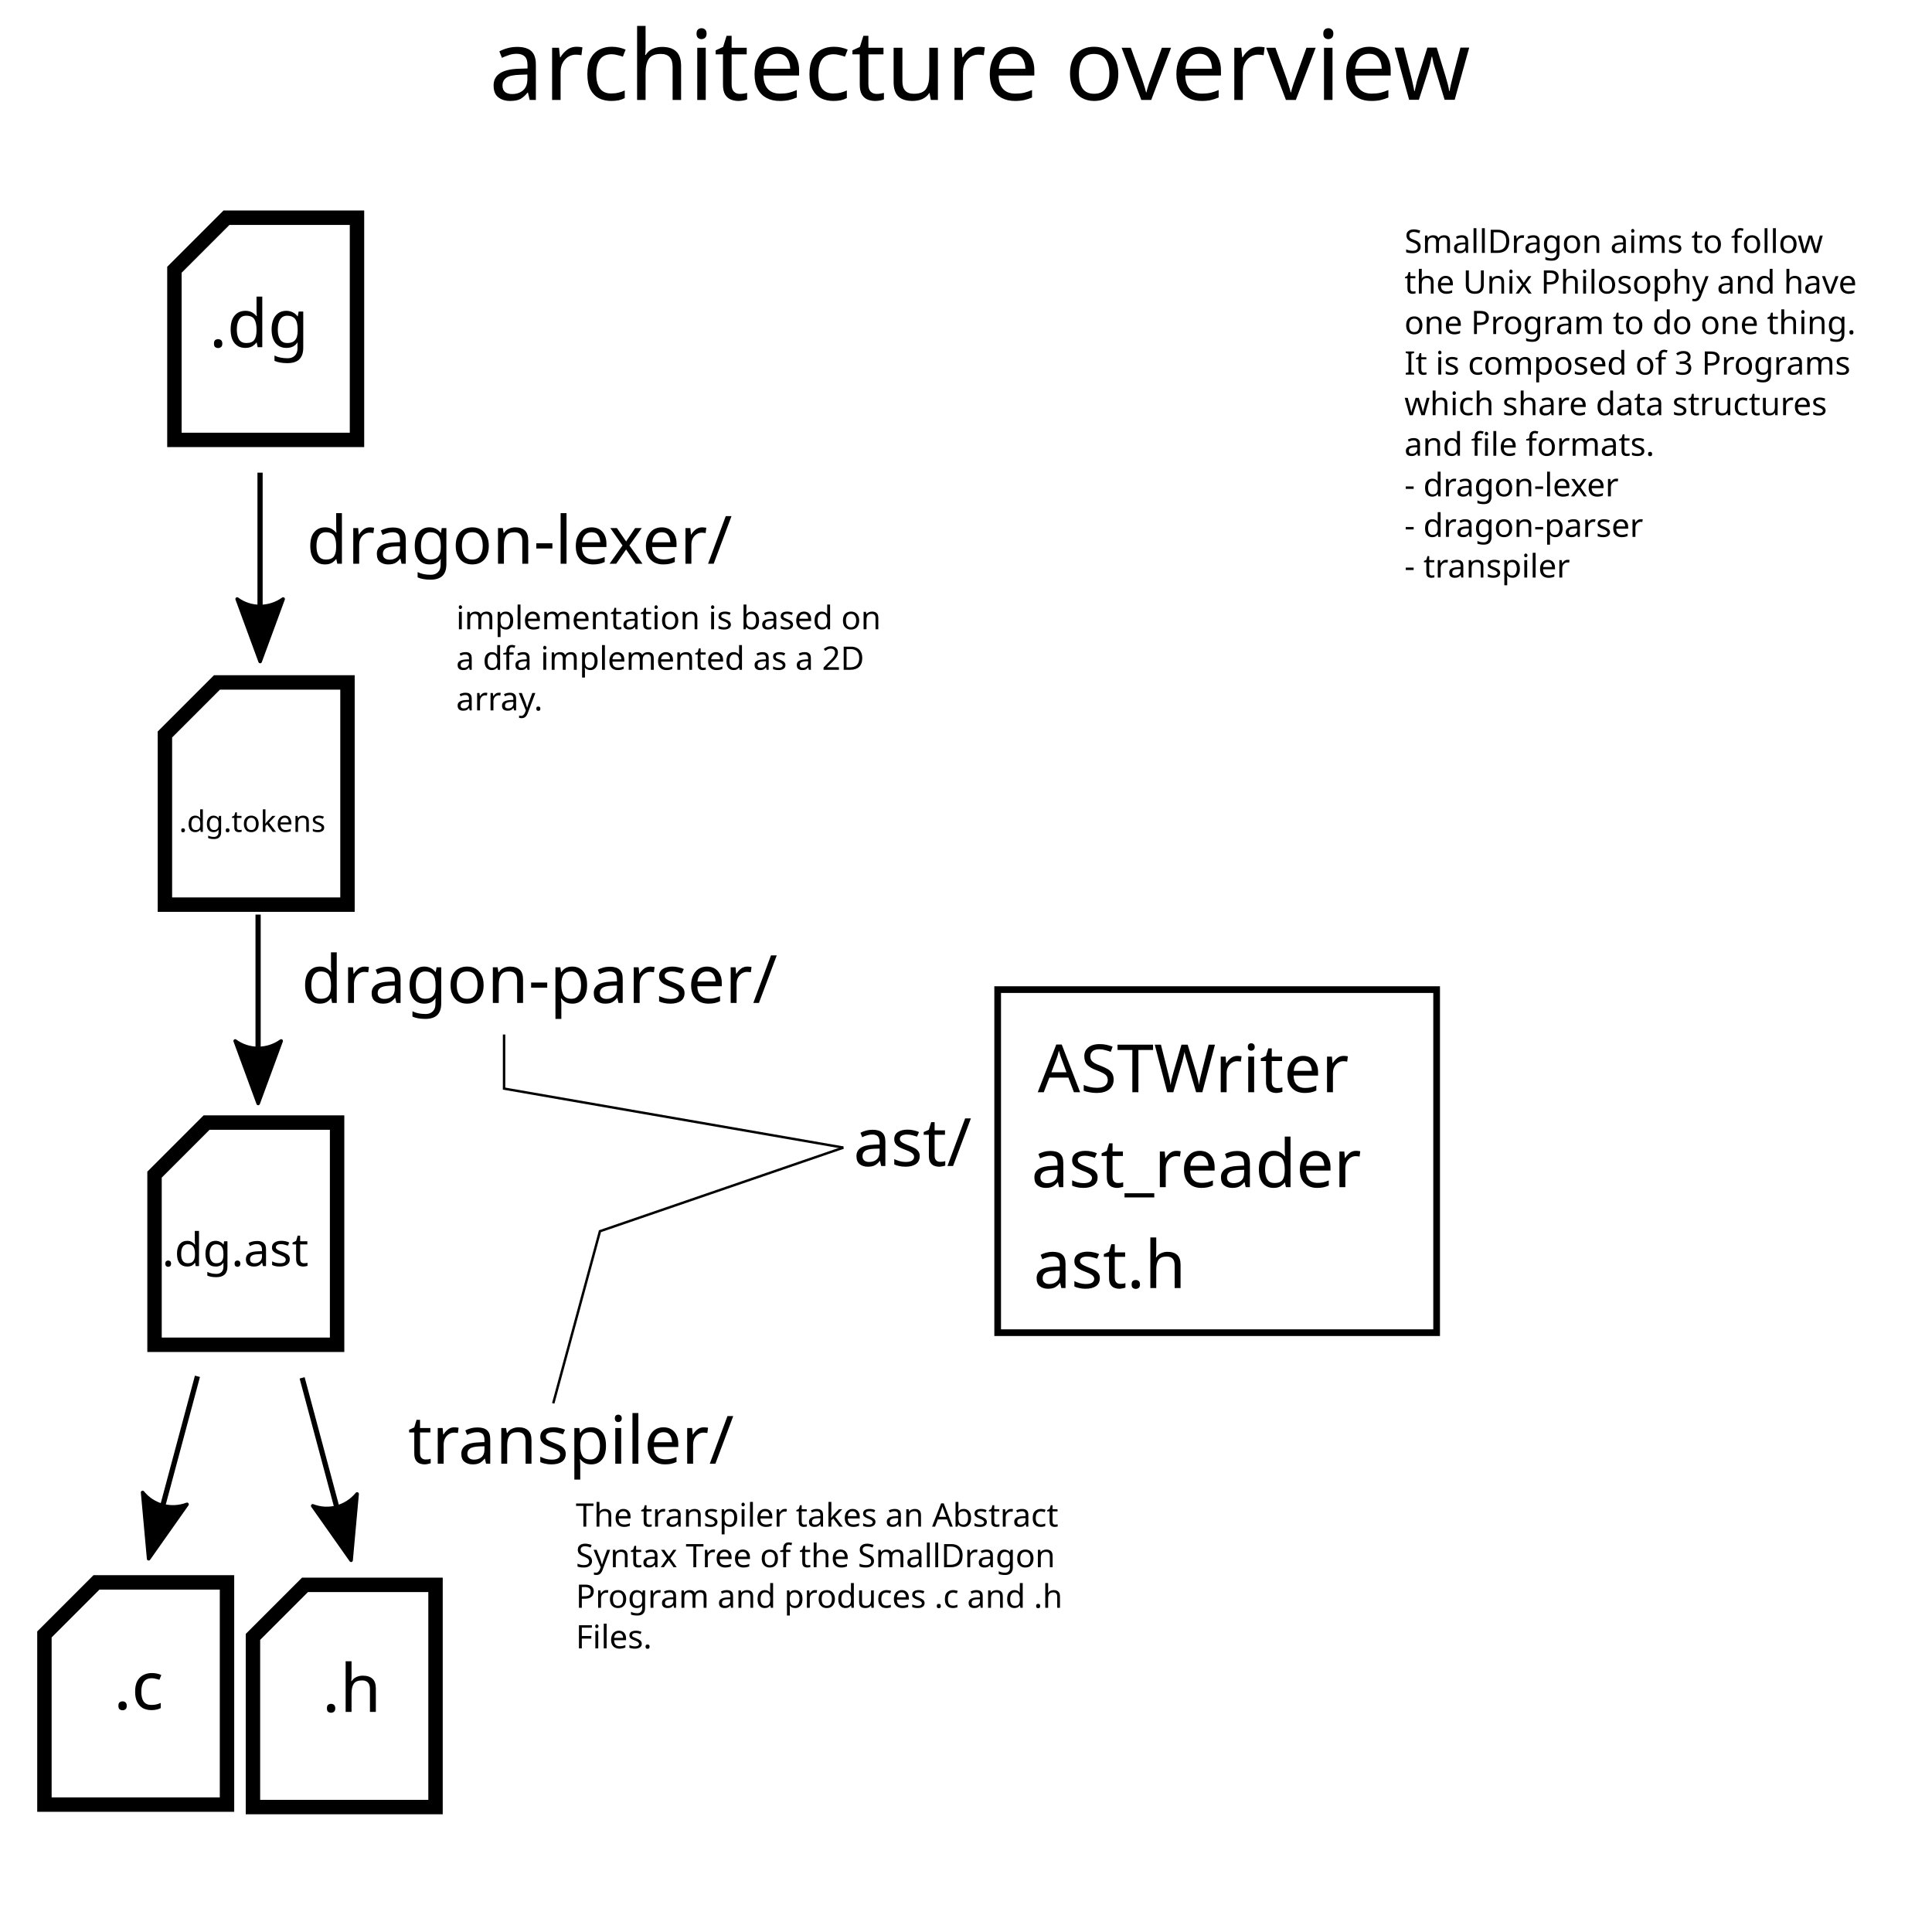
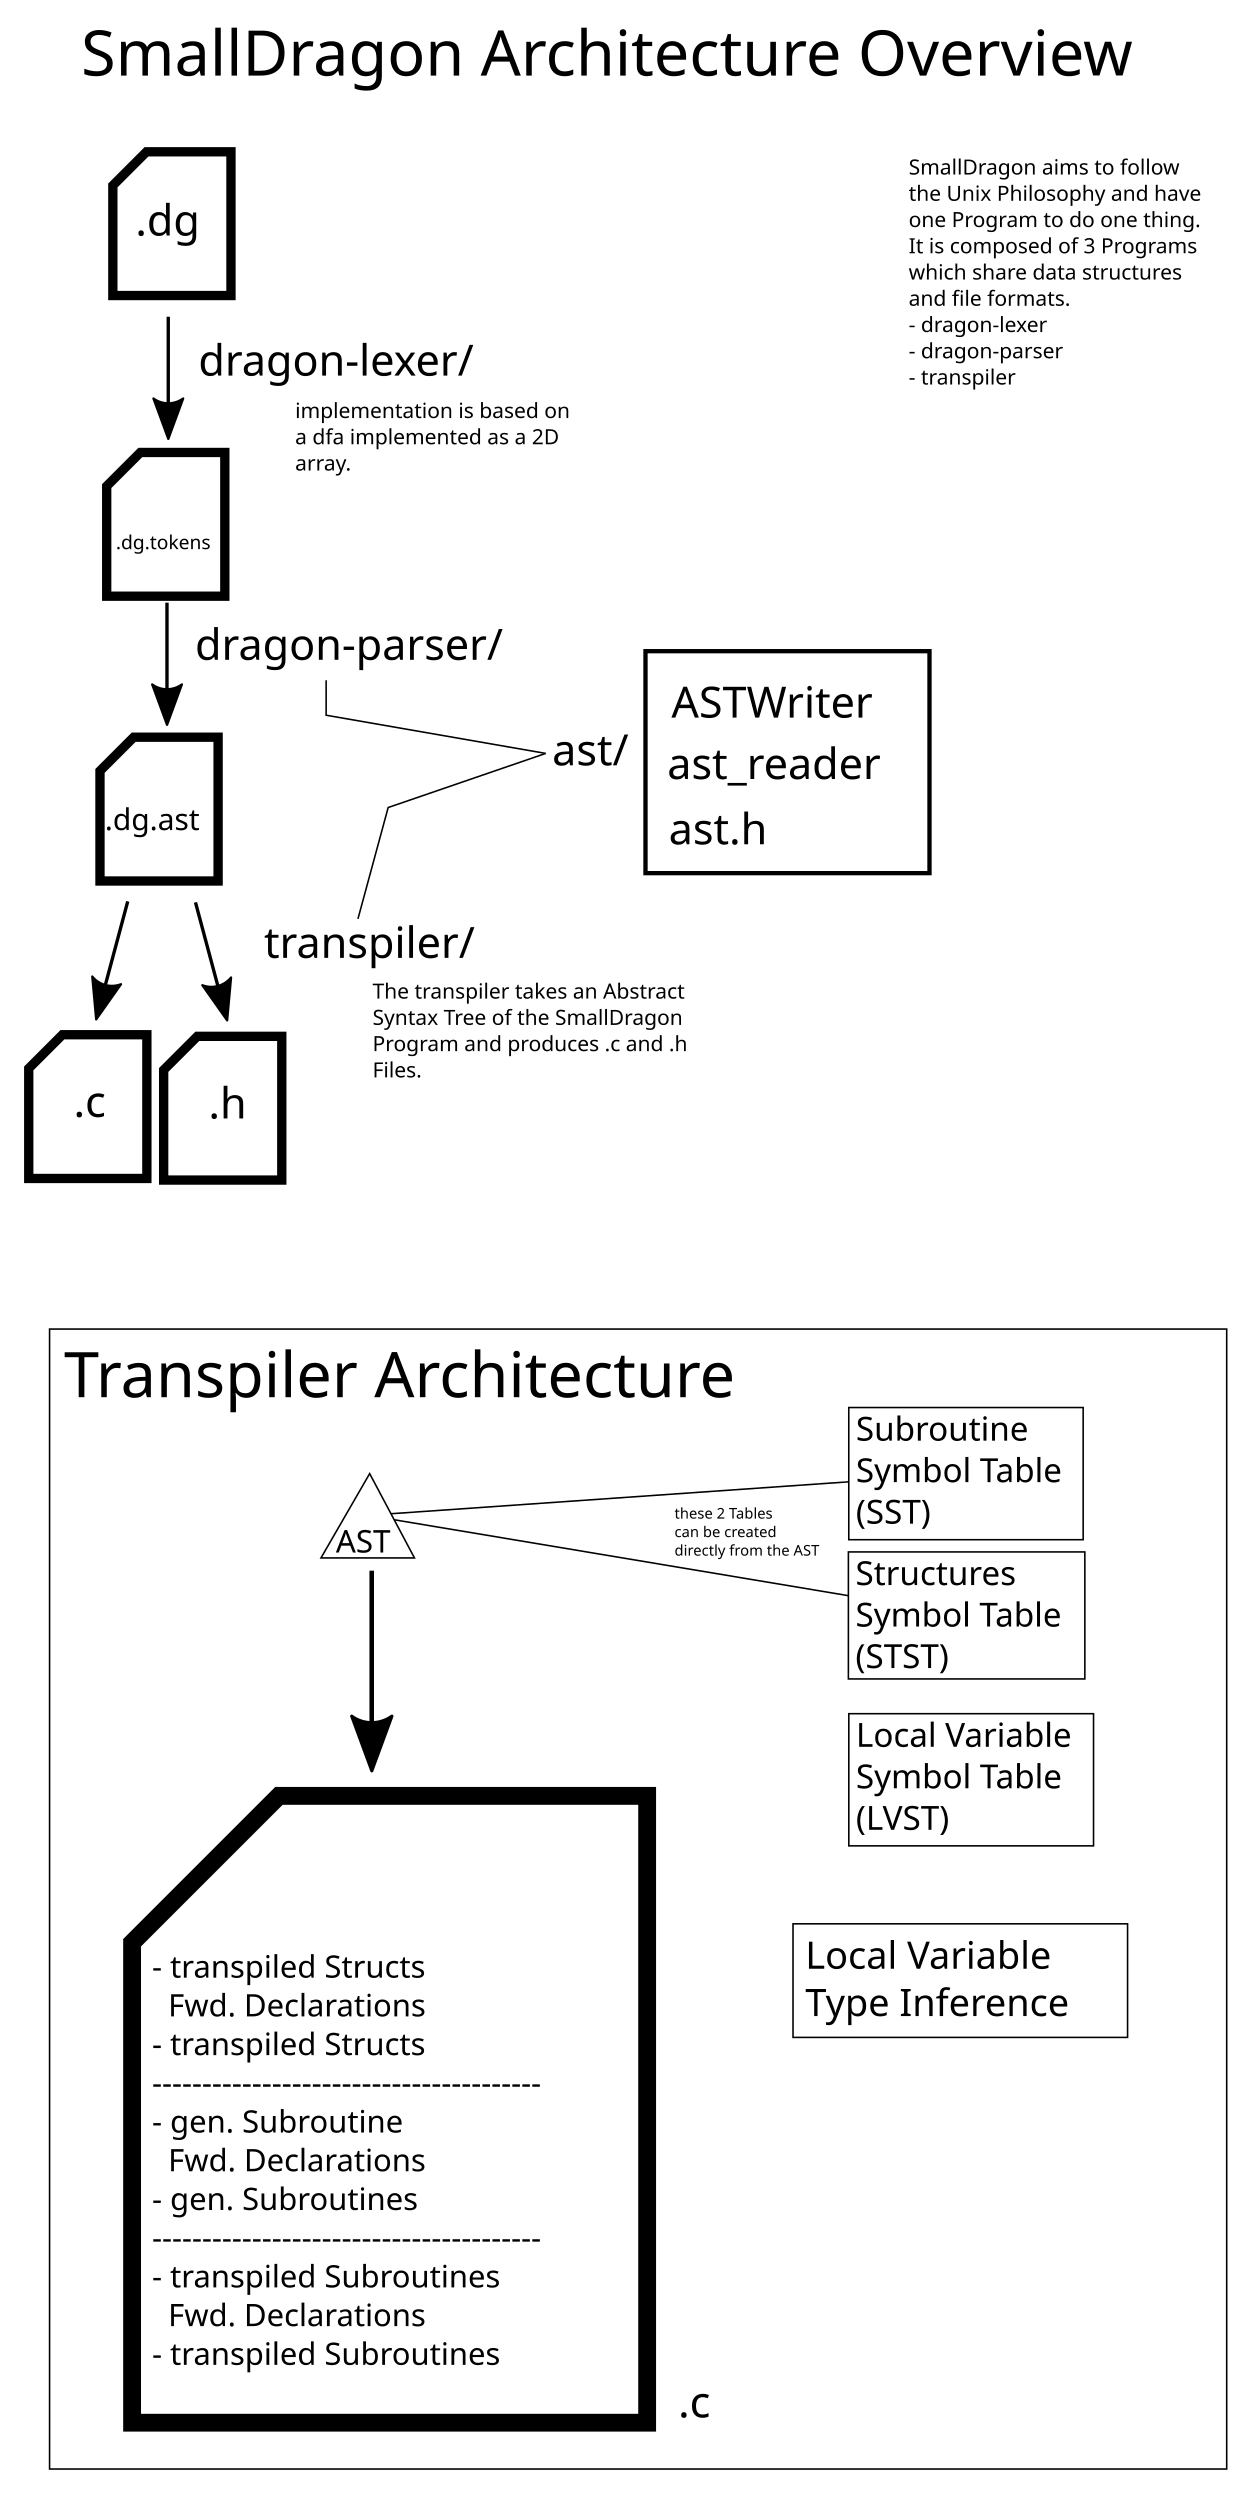
- <svg xmlns="http://www.w3.org/2000/svg" width="210mm" height="210mm" viewBox="0 0 210 210" version="1.1" id="svg8">
+ <svg xmlns="http://www.w3.org/2000/svg" width="210mm" height="420mm" viewBox="0 0 210 420" version="1.1" id="svg8">
  <defs id="defs2">
-     <marker orient="auto" refY="0.0" refX="0.0" id="Arrow2Lend" style="overflow:visible;">
-       <path id="path1031" style="fill-rule:evenodd;stroke-width:0.625;stroke-linejoin:round;stroke:#000000;stroke-opacity:1;fill:#000000;fill-opacity:1" d="M 8.719,4.034 L -2.207,0.016 L 8.719,-4.002 C 6.973,-1.63 6.983,1.616 8.719,4.034 z " transform="scale(1.1) rotate(180) translate(1,0)" />
-     </marker>
-     <marker orient="auto" refY="0.0" refX="0.0" id="Arrow1Lend" style="overflow:visible;">
-       <path id="path1013" d="M 0.0,0.0 L 5.0,-5.0 L -12.5,0.0 L 5.0,5.0 L 0.0,0.0 z " style="fill-rule:evenodd;stroke:#000000;stroke-width:1pt;stroke-opacity:1;fill:#000000;fill-opacity:1" transform="scale(0.8) rotate(180) translate(12.5,0)" />
+     <marker orient="auto" refY="0.0" refX="0.0" id="marker1315" style="overflow:visible;">
+       <path id="path1070" style="fill-rule:evenodd;stroke-width:0.625;stroke-linejoin:round;stroke:#000000;stroke-opacity:1;fill:#000000;fill-opacity:1" d="M 8.719,4.034 L -2.207,0.016 L 8.719,-4.002 C 6.973,-1.63 6.983,1.616 8.719,4.034 z " transform="scale(1.1) rotate(180) translate(1,0)" />
+     </marker>
+     <marker orient="auto" refY="0.0" refX="0.0" id="marker1312" style="overflow:visible;">
+       <path id="path1052" d="M 0.0,0.0 L 5.0,-5.0 L -12.5,0.0 L 5.0,5.0 L 0.0,0.0 z " style="fill-rule:evenodd;stroke:#000000;stroke-width:1pt;stroke-opacity:1;fill:#000000;fill-opacity:1" transform="scale(0.8) rotate(180) translate(12.5,0)" />
+     </marker>
+     <marker orient="auto" refY="0" refX="0" id="Arrow2Lend" style="overflow:visible">
+       <path id="path1031" style="fill:#000000;fill-opacity:1;fill-rule:evenodd;stroke:#000000;stroke-width:0.625;stroke-linejoin:round;stroke-opacity:1" d="M 8.719,4.034 -2.207,0.016 8.719,-4.002 c -1.745,2.372 -1.735,5.617 -6e-7,8.035 z" transform="matrix(-1.1,0,0,-1.1,-1.1,0)" />
+     </marker>
+     <marker orient="auto" refY="0" refX="0" id="Arrow1Lend" style="overflow:visible">
+       <path id="path1013" d="M 0,0 5,-5 -12.5,0 5,5 Z" style="fill:#000000;fill-opacity:1;fill-rule:evenodd;stroke:#000000;stroke-width:1pt;stroke-opacity:1" transform="matrix(-0.8,0,0,-0.8,-10,0)" />
    </marker>
    <marker orient="auto" refY="0" refX="0" id="Arrow2Lend-2" style="overflow:visible">
      <path id="path1031-2" style="fill:#000000;fill-opacity:1;fill-rule:evenodd;stroke:#000000;stroke-width:0.625;stroke-linejoin:round;stroke-opacity:1" d="M 8.719,4.034 -2.207,0.016 8.719,-4.002 c -1.745,2.372 -1.735,5.617 -6e-7,8.035 z" transform="matrix(-1.1,0,0,-1.1,-1.1,0)" />
    </marker>
    <marker orient="auto" refY="0" refX="0" id="Arrow2Lend-9" style="overflow:visible">
      <path id="path1031-7" style="fill:#000000;fill-opacity:1;fill-rule:evenodd;stroke:#000000;stroke-width:0.625;stroke-linejoin:round;stroke-opacity:1" d="M 8.719,4.034 -2.207,0.016 8.719,-4.002 c -1.745,2.372 -1.735,5.617 -6e-7,8.035 z" transform="matrix(-1.1,0,0,-1.1,-1.1,0)" />
    </marker>
    <marker orient="auto" refY="0" refX="0" id="Arrow2Lend-9-1" style="overflow:visible">
      <path id="path1031-7-9" style="fill:#000000;fill-opacity:1;fill-rule:evenodd;stroke:#000000;stroke-width:0.625;stroke-linejoin:round;stroke-opacity:1" d="M 8.719,4.034 -2.207,0.016 8.719,-4.002 c -1.745,2.372 -1.735,5.617 -6e-7,8.035 z" transform="matrix(-1.1,0,0,-1.1,-1.1,0)" />
    </marker>
    <marker orient="auto" refY="0" refX="0" id="Arrow2Lend-9-1-7" style="overflow:visible">
      <path id="path1031-7-9-8" style="fill:#000000;fill-opacity:1;fill-rule:evenodd;stroke:#000000;stroke-width:0.625;stroke-linejoin:round;stroke-opacity:1" d="M 8.719,4.034 -2.207,0.016 8.719,-4.002 c -1.745,2.372 -1.735,5.617 -6e-7,8.035 z" transform="matrix(-1.1,0,0,-1.1,-1.1,0)" />
    </marker>
  </defs>
-   <g id="layer1" transform="translate(0,-87)">
+   <g id="layer1" transform="translate(0,-85.16694)">
    <text id="text1083" y="148.272" x="33.334" style="font-style:normal;font-weight:normal;font-size:7.238px;line-height:1.25;font-family:sans-serif;letter-spacing:0px;word-spacing:0px;fill:#000000;fill-opacity:1;stroke:none;stroke-width:0.181" xml:space="preserve">
      <tspan style="stroke-width:0.181" id="tspan1081" y="148.272" x="33.334">
        <tspan style="stroke-width:0.181" id="tspan1079" y="148.272" x="33.334">dragon-lexer/</tspan>
      </tspan>
    </text>
    <text id="text1089" y="196.013" x="32.773" style="font-style:normal;font-weight:normal;font-size:7.238px;line-height:1.25;font-family:sans-serif;letter-spacing:0px;word-spacing:0px;fill:#000000;fill-opacity:1;stroke:none;stroke-width:0.181" xml:space="preserve">
      <tspan style="stroke-width:0.181" id="tspan1087" y="196.013" x="32.773">
        <tspan style="stroke-width:0.181" id="tspan1085" y="196.013" x="32.773">dragon-parser/</tspan>
      </tspan>
    </text>
    <text id="text1145" y="246.092" x="44.359" style="font-style:normal;font-weight:normal;font-size:7.238px;line-height:1.25;font-family:sans-serif;letter-spacing:0px;word-spacing:0px;fill:#000000;fill-opacity:1;stroke:none;stroke-width:0.181" xml:space="preserve">
      <tspan style="stroke-width:0.181" id="tspan1143" y="246.092" x="44.359">
        <tspan style="stroke-width:0.181" id="tspan1141" y="246.092" x="44.359">transpiler/</tspan>
      </tspan>
    </text>
-     <text id="text1111" y="97.864" x="53.168" style="font-style:normal;font-weight:normal;font-size:10.583px;line-height:1.25;font-family:sans-serif;letter-spacing:0px;word-spacing:0px;fill:#000000;fill-opacity:1;stroke:none;stroke-width:0.265" xml:space="preserve">
-       <tspan style="stroke-width:0.265" id="tspan1109" y="97.864" x="53.168">
-         <tspan style="stroke-width:0.265" id="tspan1107" y="97.864" x="53.168">architecture overview</tspan>
+     <text id="text1111" y="97.864" x="13.616" style="font-style:normal;font-weight:normal;font-size:10.583px;line-height:1.25;font-family:sans-serif;letter-spacing:0px;word-spacing:0px;fill:#000000;fill-opacity:1;stroke:none;stroke-width:0.265" xml:space="preserve">
+       <tspan style="stroke-width:0.265" id="tspan1109" y="97.864" x="13.616">
+         <tspan style="stroke-width:0.265" id="tspan1107" y="97.864" x="13.616">SmallDragon Architecture Overview</tspan>
      </tspan>
    </text>
    <path style="fill:none;stroke:#000000;stroke-width:1.567;stroke-linecap:butt;stroke-linejoin:miter;stroke-miterlimit:4;stroke-dasharray:none;stroke-opacity:1" d="m 24.616,110.664 -5.658,5.658 v 18.494 h 19.845 v -24.152 z" id="path897" />
    <text id="text1071" y="124.737" x="22.742" style="font-style:normal;font-weight:normal;font-size:7.238px;line-height:1.25;font-family:sans-serif;letter-spacing:0px;word-spacing:0px;fill:#000000;fill-opacity:1;stroke:none;stroke-width:0.181" xml:space="preserve">
      <tspan style="stroke-width:0.181" id="tspan1069" y="124.737" x="22.742">
        <tspan style="stroke-width:0.181" id="tspan1065" y="124.737" x="22.742">.dg </tspan>
        <tspan style="stroke-width:0.181" id="tspan1067" y="124.737" x="36.533" dx="0" />
      </tspan>
    </text>
    <path style="fill:none;stroke:#000000;stroke-width:1.567;stroke-linecap:butt;stroke-linejoin:miter;stroke-miterlimit:4;stroke-dasharray:none;stroke-opacity:1" d="m 23.583,161.178 -5.658,5.658 v 18.494 h 19.845 v -24.152 z" id="path897-0" />
    <text id="text1077" y="177.421" x="19.466" style="font-style:normal;font-weight:normal;font-size:3.23px;line-height:1.25;font-family:sans-serif;letter-spacing:0px;word-spacing:0px;fill:#000000;fill-opacity:1;stroke:none;stroke-width:0.081" xml:space="preserve">
      <tspan style="stroke-width:0.081" id="tspan1075" y="177.421" x="19.466">
        <tspan style="stroke-width:0.081" id="tspan1073" y="177.421" x="19.466">.dg.tokens</tspan>
      </tspan>
    </text>
    <path style="fill:none;stroke:#000000;stroke-width:1.567;stroke-linecap:butt;stroke-linejoin:miter;stroke-miterlimit:4;stroke-dasharray:none;stroke-opacity:1" d="m 22.454,209.02 -5.658,5.658 v 18.494 h 19.845 v -24.152 z" id="path897-0-8" />
    <text id="text1117" y="224.621" x="17.609" style="font-style:normal;font-weight:normal;font-size:5.029px;line-height:1.25;font-family:sans-serif;letter-spacing:0px;word-spacing:0px;fill:#000000;fill-opacity:1;stroke:none;stroke-width:0.126" xml:space="preserve">
      <tspan style="stroke-width:0.126" id="tspan1115" y="224.621" x="17.609">
        <tspan style="stroke-width:0.126" id="tspan1113" y="224.621" x="17.609">.dg.ast</tspan>
      </tspan>
    </text>
    <path style="fill:none;stroke:#000000;stroke-width:1.567;stroke-linecap:butt;stroke-linejoin:miter;stroke-miterlimit:4;stroke-dasharray:none;stroke-opacity:1" d="m 10.487,258.999 -5.658,5.658 v 18.494 H 24.674 v -24.152 z" id="path897-2" />
    <text id="text1157" y="272.805" x="12.355" style="font-style:normal;font-weight:normal;font-size:7.238px;line-height:1.25;font-family:sans-serif;letter-spacing:0px;word-spacing:0px;fill:#000000;fill-opacity:1;stroke:none;stroke-width:0.181" xml:space="preserve">
      <tspan style="stroke-width:0.181" id="tspan1155" y="272.805" x="12.355">
        <tspan style="stroke-width:0.181" id="tspan1153" y="272.805" x="12.355">.c</tspan>
      </tspan>
    </text>
    <path style="fill:none;stroke:#000000;stroke-width:0.565;stroke-linecap:butt;stroke-linejoin:miter;stroke-miterlimit:4;stroke-dasharray:none;stroke-opacity:1;marker-end:url(#Arrow2Lend)" d="m 28.267,138.376 v 19.777" id="path1008" />
    <path style="fill:none;stroke:#000000;stroke-width:0.565;stroke-linecap:butt;stroke-linejoin:miter;stroke-miterlimit:4;stroke-dasharray:none;stroke-opacity:1;marker-end:url(#Arrow2Lend-2)" d="m 28.053,186.413 v 19.777" id="path1008-8" />
    <path style="fill:none;stroke:#000000;stroke-width:1.567;stroke-linecap:butt;stroke-linejoin:miter;stroke-miterlimit:4;stroke-dasharray:none;stroke-opacity:1" d="m 33.153,259.266 -5.658,5.658 v 18.494 h 19.845 V 259.266 Z" id="path897-2-6" />
    <text id="text1151" y="273.072" x="35.021" style="font-style:normal;font-weight:normal;font-size:7.238px;line-height:1.25;font-family:sans-serif;letter-spacing:0px;word-spacing:0px;fill:#000000;fill-opacity:1;stroke:none;stroke-width:0.181" xml:space="preserve">
      <tspan style="stroke-width:0.181" id="tspan1149" y="273.072" x="35.021">
        <tspan style="stroke-width:0.181" id="tspan1147" y="273.072" x="35.021">.h</tspan>
      </tspan>
    </text>
    <path style="fill:none;stroke:#000000;stroke-width:0.565;stroke-linecap:butt;stroke-linejoin:miter;stroke-miterlimit:4;stroke-dasharray:none;stroke-opacity:1;marker-end:url(#Arrow2Lend-9-1)" d="m 32.839,236.767 5.119,19.103" id="path1008-3-4" />
    <path style="fill:none;stroke:#000000;stroke-width:0.565;stroke-linecap:butt;stroke-linejoin:miter;stroke-miterlimit:4;stroke-dasharray:none;stroke-opacity:1;marker-end:url(#Arrow2Lend-9-1-7)" d="m 21.461,236.599 -5.119,19.103" id="path1008-3-4-4" />
    <text id="text1181" y="205.72" x="112.795" style="font-style:normal;font-weight:normal;font-size:7.238px;line-height:1.25;font-family:sans-serif;letter-spacing:0px;word-spacing:0px;fill:#000000;fill-opacity:1;stroke:none;stroke-width:0.181" xml:space="preserve">
      <tspan style="stroke-width:0.181" id="tspan1179" y="205.72" x="112.795">
        <tspan style="stroke-width:0.181" id="tspan1177" y="205.72" x="112.795">ASTWriter</tspan>
      </tspan>
    </text>
    <text id="text1175" y="216.043" x="112.105" style="font-style:normal;font-weight:normal;font-size:7.238px;line-height:1.25;font-family:sans-serif;letter-spacing:0px;word-spacing:0px;fill:#000000;fill-opacity:1;stroke:none;stroke-width:0.181" xml:space="preserve">
      <tspan style="stroke-width:0.181" id="tspan1173" y="216.043" x="112.105">
        <tspan style="stroke-width:0.181" id="tspan1171" y="216.043" x="112.105">ast_reader</tspan>
      </tspan>
    </text>
    <rect style="fill:none;fill-opacity:1;stroke:#000000;stroke-width:0.726;stroke-miterlimit:4;stroke-dasharray:none;stroke-opacity:1" id="rect6550" width="47.713" height="37.29" x="108.442" y="194.566" />
    <path style="fill:none;stroke:#000000;stroke-width:0.265px;stroke-linecap:butt;stroke-linejoin:miter;stroke-opacity:1" d="m 54.79,199.447 v 5.88 l 36.883,6.414" id="path6552" />
    <path style="fill:none;stroke:#000000;stroke-width:0.265px;stroke-linecap:butt;stroke-linejoin:miter;stroke-opacity:1" d="m 91.673,211.741 -26.46,9.087 -5.078,18.709" id="path6554" />
    <text id="text1163" y="213.738" x="92.767" style="font-style:normal;font-weight:normal;font-size:7.238px;line-height:1.25;font-family:sans-serif;letter-spacing:0px;word-spacing:0px;fill:#000000;fill-opacity:1;stroke:none;stroke-width:0.181" xml:space="preserve">
      <tspan style="stroke-width:0.181" id="tspan1161" y="213.738" x="92.767">
        <tspan style="stroke-width:0.181" id="tspan1159" y="213.738" x="92.767">ast/</tspan>
      </tspan>
    </text>
    <text id="text1169" y="227.001" x="112.349" style="font-style:normal;font-weight:normal;font-size:7.238px;line-height:1.25;font-family:sans-serif;letter-spacing:0px;word-spacing:0px;fill:#000000;fill-opacity:1;stroke:none;stroke-width:0.181" xml:space="preserve">
      <tspan style="stroke-width:0.181" id="tspan1167" y="227.001" x="112.349">
        <tspan style="stroke-width:0.181" id="tspan1165" y="227.001" x="112.349">ast.h</tspan>
      </tspan>
    </text>
    <text id="text1105" y="155.397" x="49.586" style="font-style:normal;font-variant:normal;font-weight:normal;font-stretch:normal;font-size:3.528px;line-height:1.25;font-family:sans-serif;-inkscape-font-specification:'sans-serif, Normal';font-variant-ligatures:normal;font-variant-caps:normal;font-variant-numeric:normal;font-feature-settings:normal;text-align:start;letter-spacing:0px;word-spacing:0px;writing-mode:lr-tb;text-anchor:start;fill:#000000;fill-opacity:1;stroke:none;stroke-width:0.181" xml:space="preserve">
      <tspan style="stroke-width:0.181" id="tspan1095" y="155.397" x="49.586">
        <tspan style="stroke-width:0.181" id="tspan1091" y="155.397" x="49.586">implementation is based on</tspan>
        <tspan style="stroke-width:0.181" id="tspan1093" y="155.397" x="98.763" dx="0" />
      </tspan>
      <tspan style="stroke-width:0.181" id="tspan1099" y="159.807" x="49.586">
        <tspan style="stroke-width:0.181" id="tspan1097" y="159.807" x="49.586">a dfa implemented as a 2D </tspan>
      </tspan>
      <tspan style="stroke-width:0.181" id="tspan1103" y="164.217" x="49.586">
        <tspan style="stroke-width:0.181" id="tspan1101" y="164.217" x="49.586">array.</tspan>
      </tspan>
    </text>
    <text id="text1235" y="114.493" x="152.655" style="font-style:normal;font-variant:normal;font-weight:normal;font-stretch:normal;font-size:3.528px;line-height:1.25;font-family:sans-serif;-inkscape-font-specification:'sans-serif, Normal';font-variant-ligatures:normal;font-variant-caps:normal;font-variant-numeric:normal;font-feature-settings:normal;text-align:start;letter-spacing:0px;word-spacing:0px;writing-mode:lr-tb;text-anchor:start;fill:#000000;fill-opacity:1;stroke:none;stroke-width:0.181" xml:space="preserve">
      <tspan style="stroke-width:0.181" id="tspan1187" y="114.493" x="152.655">
        <tspan style="stroke-width:0.181" id="tspan1183" y="114.493" x="152.655">SmallDragon aims to follow</tspan>
        <tspan style="stroke-width:0.181" id="tspan1185" y="114.493" x="201.141" dx="0" />
      </tspan>
      <tspan style="stroke-width:0.181" id="tspan1193" y="118.903" x="152.655">
        <tspan style="stroke-width:0.181" id="tspan1189" y="118.903" x="152.655">the Unix Philosophy and have </tspan>
        <tspan style="stroke-width:0.181" id="tspan1191" y="118.903" x="206.271" dx="0" />
      </tspan>
      <tspan style="stroke-width:0.181" id="tspan1199" y="123.312" x="152.655">
        <tspan style="stroke-width:0.181" id="tspan1195" y="123.312" x="152.655">one Program to do one thing.</tspan>
        <tspan style="stroke-width:0.181" id="tspan1197" y="123.312" x="204.411" dx="0" />
      </tspan>
      <tspan style="stroke-width:0.181" id="tspan1205" y="127.722" x="152.655">
        <tspan style="stroke-width:0.181" id="tspan1201" y="127.722" x="152.655">It is composed of 3 Programs</tspan>
        <tspan style="stroke-width:0.181" id="tspan1203" y="127.722" x="204.051" dx="0" />
      </tspan>
      <tspan style="stroke-width:0.181" id="tspan1211" y="132.132" x="152.655">
        <tspan style="stroke-width:0.181" id="tspan1207" y="132.132" x="152.655">which share data structures</tspan>
        <tspan style="stroke-width:0.181" id="tspan1209" y="132.132" x="201.868" dx="0" />
      </tspan>
      <tspan style="stroke-width:0.181" id="tspan1217" y="136.542" x="152.655">
        <tspan style="stroke-width:0.181" id="tspan1213" y="136.542" x="152.655">and file formats.</tspan>
        <tspan style="stroke-width:0.181" id="tspan1215" y="136.542" x="181.637" dx="0" />
      </tspan>
      <tspan style="stroke-width:0.181" id="tspan1223" y="140.951" x="152.655">
        <tspan style="stroke-width:0.181" id="tspan1219" y="140.951" x="152.655">- dragon-lexer</tspan>
        <tspan style="stroke-width:0.181" id="tspan1221" y="140.951" x="177.496" dx="0" />
      </tspan>
      <tspan style="stroke-width:0.181" id="tspan1229" y="145.361" x="152.655">
        <tspan style="stroke-width:0.181" id="tspan1225" y="145.361" x="152.655">- dragon-parser</tspan>
        <tspan style="stroke-width:0.181" id="tspan1227" y="145.361" x="180.118" dx="0" />
      </tspan>
      <tspan style="stroke-width:0.181" id="tspan1233" y="149.771" x="152.655">
        <tspan style="stroke-width:0.181" id="tspan1231" y="149.771" x="152.655">- transpiler</tspan>
      </tspan>
    </text>
    <text id="text1139" y="252.939" x="62.585" style="font-style:normal;font-variant:normal;font-weight:normal;font-stretch:normal;font-size:3.528px;line-height:1.25;font-family:sans-serif;-inkscape-font-specification:'sans-serif, Normal';font-variant-ligatures:normal;font-variant-caps:normal;font-variant-numeric:normal;font-feature-settings:normal;text-align:start;letter-spacing:0px;word-spacing:0px;writing-mode:lr-tb;text-anchor:start;fill:#000000;fill-opacity:1;stroke:none;stroke-width:0.181" xml:space="preserve">
      <tspan style="stroke-width:0.181" id="tspan1123" y="252.939" x="62.585">
        <tspan style="stroke-width:0.181" id="tspan1119" y="252.939" x="62.585">The transpiler takes an Abstract </tspan>
        <tspan style="stroke-width:0.181" id="tspan1121" y="252.939" x="120.32" dx="0" />
      </tspan>
      <tspan style="stroke-width:0.181" id="tspan1129" y="257.348" x="62.585">
        <tspan style="stroke-width:0.181" id="tspan1125" y="257.348" x="62.585">Syntax Tree of the SmallDragon</tspan>
        <tspan style="stroke-width:0.181" id="tspan1127" y="257.348" x="118.566" dx="0" />
      </tspan>
      <tspan style="stroke-width:0.181" id="tspan1133" y="261.758" x="62.585">
        <tspan style="stroke-width:0.181" id="tspan1131" y="261.758" x="62.585">Program and produces .c and .h </tspan>
      </tspan>
      <tspan style="stroke-width:0.181" id="tspan1137" y="266.168" x="62.585">
        <tspan style="stroke-width:0.181" id="tspan1135" y="266.168" x="62.585">Files.</tspan>
      </tspan>
    </text>
+     <path style="fill:none;stroke:#000000;stroke-width:2.997;stroke-linecap:butt;stroke-linejoin:miter;stroke-miterlimit:4;stroke-dasharray:none;stroke-opacity:1" d="m 46.862,386.874 -24.67,24.67 v 80.638 h 86.529 v -105.308 z" id="path897-2-2" />
+     <text id="text1157-7" y="491.281" x="113.927" style="font-style:normal;font-weight:normal;font-size:7.238px;line-height:1.25;font-family:sans-serif;letter-spacing:0px;word-spacing:0px;fill:#000000;fill-opacity:1;stroke:none;stroke-width:0.181" xml:space="preserve">
+       <tspan style="stroke-width:0.181" id="tspan1155-0" y="491.281" x="113.927">
+         <tspan style="stroke-width:0.181" id="tspan1153-9" y="491.281" x="113.927">.c</tspan>
+       </tspan>
+     </text>
+     <path style="fill:none;stroke:#000000;stroke-width:0.765;stroke-linecap:butt;stroke-linejoin:miter;stroke-miterlimit:4;stroke-dasharray:none;stroke-opacity:1;marker-end:url(#marker1315)" d="m 62.45,349.042 0,32.613" id="path1047" />
+     <text xml:space="preserve" style="font-style:normal;font-weight:normal;font-size:5.204px;line-height:1.25;font-family:sans-serif;letter-spacing:0px;word-spacing:0px;fill:#000000;fill-opacity:1;stroke:none;stroke-width:0.13" x="25.548" y="417.418" id="text1319">
+       <tspan id="tspan1317" x="25.548" y="417.418" style="stroke-width:0.13">- transpiled Structs </tspan>
+       <tspan x="25.548" y="423.922" style="stroke-width:0.13" id="tspan1361">  Fwd. Declarations</tspan>
+       <tspan x="25.548" y="430.427" style="stroke-width:0.13" id="tspan1339">- transpiled Structs</tspan>
+       <tspan x="25.548" y="436.932" style="stroke-width:0.13" id="tspan1359">---------------------------------------</tspan>
+       <tspan x="25.548" y="443.437" style="stroke-width:0.13" id="tspan1341">- gen. Subroutine </tspan>
+       <tspan x="25.548" y="449.942" style="stroke-width:0.13" id="tspan1343">  Fwd. Declarations</tspan>
+       <tspan x="25.548" y="456.446" style="stroke-width:0.13" id="tspan1345">- gen. Subroutines</tspan>
+       <tspan x="25.548" y="462.951" style="stroke-width:0.13" id="tspan1355">---------------------------------------</tspan>
+       <tspan x="25.548" y="469.456" style="stroke-width:0.13" id="tspan1347">- transpiled Subroutines </tspan>
+       <tspan x="25.548" y="475.961" style="stroke-width:0.13" id="tspan1353">  Fwd. Declarations</tspan>
+       <tspan x="25.548" y="482.465" style="stroke-width:0.13" id="tspan1351">- transpiled Subroutines</tspan>
+     </text>
  </g>
+   <rect style="fill:none;fill-opacity:1;stroke:#000000;stroke-width:0.265;stroke-miterlimit:4;stroke-dasharray:none;stroke-opacity:1" id="rect931" width="197.759" height="191.514" x="8.327" y="223.282" />
+   <text xml:space="preserve" style="font-style:normal;font-weight:normal;font-size:10.583px;line-height:1.25;font-family:sans-serif;letter-spacing:0px;word-spacing:0px;fill:#000000;fill-opacity:1;stroke:none;stroke-width:0.265" x="10.755" y="234.731" id="text935">
+     <tspan id="tspan933" x="10.755" y="234.731" style="stroke-width:0.265">Transpiler Architecture</tspan>
+   </text>
+   <path style="fill:none;stroke:#000000;stroke-width:0.265px;stroke-linecap:butt;stroke-linejoin:miter;stroke-opacity:1" d="m 62.103,247.568 -8.178,14.164 15.703,0 z" id="path939" />
+   <text xml:space="preserve" style="font-style:normal;font-weight:normal;font-size:5.266px;line-height:1.25;font-family:sans-serif;letter-spacing:0px;word-spacing:0px;fill:#000000;fill-opacity:1;stroke:none;stroke-width:0.132" x="56.42" y="260.828" id="text943">
+     <tspan id="tspan941" x="56.42" y="260.828" style="stroke-width:0.132">AST</tspan>
+   </text>
+   <rect style="fill:none;fill-opacity:1;stroke:#000000;stroke-width:0.265;stroke-miterlimit:4;stroke-dasharray:none;stroke-opacity:1" id="rect945" width="39.378" height="22.204" x="142.594" y="236.466" />
+   <text xml:space="preserve" style="font-style:normal;font-weight:normal;font-size:5.577px;line-height:1.25;font-family:sans-serif;letter-spacing:0px;word-spacing:0px;fill:#000000;fill-opacity:1;stroke:none;stroke-width:0.139" x="143.792" y="242.03" id="text949">
+     <tspan id="tspan947" x="143.792" y="242.03" style="stroke-width:0.139">Subroutine </tspan>
+     <tspan x="143.792" y="249.002" style="stroke-width:0.139" id="tspan951">Symbol Table</tspan>
+     <tspan x="143.792" y="255.974" style="stroke-width:0.139" id="tspan991">(SST)</tspan>
+   </text>
+   <rect style="fill:none;fill-opacity:1;stroke:#000000;stroke-width:0.265;stroke-miterlimit:4;stroke-dasharray:none;stroke-opacity:1" id="rect945-3" width="39.725" height="21.337" x="142.529" y="260.725" />
+   <text xml:space="preserve" style="font-style:normal;font-weight:normal;font-size:5.577px;line-height:1.25;font-family:sans-serif;letter-spacing:0px;word-spacing:0px;fill:#000000;fill-opacity:1;stroke:none;stroke-width:0.139" x="143.726" y="266.289" id="text949-6">
+     <tspan id="tspan947-7" x="143.726" y="266.289" style="stroke-width:0.139">Structures</tspan>
+     <tspan x="143.726" y="273.261" style="stroke-width:0.139" id="tspan951-5">Symbol Table</tspan>
+     <tspan x="143.726" y="280.232" style="stroke-width:0.139" id="tspan989">(STST)</tspan>
+   </text>
+   <rect style="fill:none;fill-opacity:1;stroke:#000000;stroke-width:0.265;stroke-miterlimit:4;stroke-dasharray:none;stroke-opacity:1" id="rect945-35" width="41.113" height="22.204" x="142.601" y="287.9" />
+   <text xml:space="preserve" style="font-style:normal;font-weight:normal;font-size:5.577px;line-height:1.25;font-family:sans-serif;letter-spacing:0px;word-spacing:0px;fill:#000000;fill-opacity:1;stroke:none;stroke-width:0.139" x="143.798" y="293.464" id="text949-62">
+     <tspan id="tspan947-9" x="143.798" y="293.464" style="stroke-width:0.139">Local Variable </tspan>
+     <tspan x="143.798" y="300.435" style="stroke-width:0.139" id="tspan951-1">Symbol Table</tspan>
+     <tspan x="143.798" y="307.407" style="stroke-width:0.139" id="tspan993">(LVST)</tspan>
+   </text>
+   <path style="fill:none;fill-rule:evenodd;stroke:#000000;stroke-width:0.265px;stroke-linecap:butt;stroke-linejoin:miter;stroke-opacity:1" d="m 65.684,254.307 76.911,-5.365" id="path999" />
+   <path style="fill:none;fill-rule:evenodd;stroke:#000000;stroke-width:0.265px;stroke-linecap:butt;stroke-linejoin:miter;stroke-opacity:1" d="M 66.224,255.324 142.529,268.074" id="path1001" />
+   <text xml:space="preserve" style="font-style:normal;font-weight:normal;font-size:2.487px;line-height:1.25;font-family:sans-serif;letter-spacing:0px;word-spacing:0px;fill:#000000;fill-opacity:1;stroke:none;stroke-width:0.062" x="113.313" y="255.122" id="text1005">
+     <tspan id="tspan1003" x="113.313" y="255.122" style="stroke-width:0.062">these 2 Tables</tspan>
+     <tspan x="113.313" y="258.23" style="stroke-width:0.062" id="tspan1007">can be created </tspan>
+     <tspan x="113.313" y="261.338" style="stroke-width:0.062" id="tspan1009">directly from the AST</tspan>
+   </text>
+   <rect style="fill:none;fill-opacity:1;stroke:#000000;stroke-width:0.265;stroke-miterlimit:4;stroke-dasharray:none;stroke-opacity:1" id="rect1011" width="56.205" height="19.082" x="133.227" y="323.202" />
+   <text xml:space="preserve" style="font-style:normal;font-weight:normal;font-size:6.359px;line-height:1.25;font-family:sans-serif;letter-spacing:0px;word-spacing:0px;fill:#000000;fill-opacity:1;stroke:none;stroke-width:0.159" x="135.296" y="330.748" id="text1015">
+     <tspan id="tspan1013" x="135.296" y="330.748" style="stroke-width:0.159">Local Variable </tspan>
+     <tspan x="135.296" y="338.698" style="stroke-width:0.159" id="tspan1017">Type Inference</tspan>
+   </text>
</svg>
